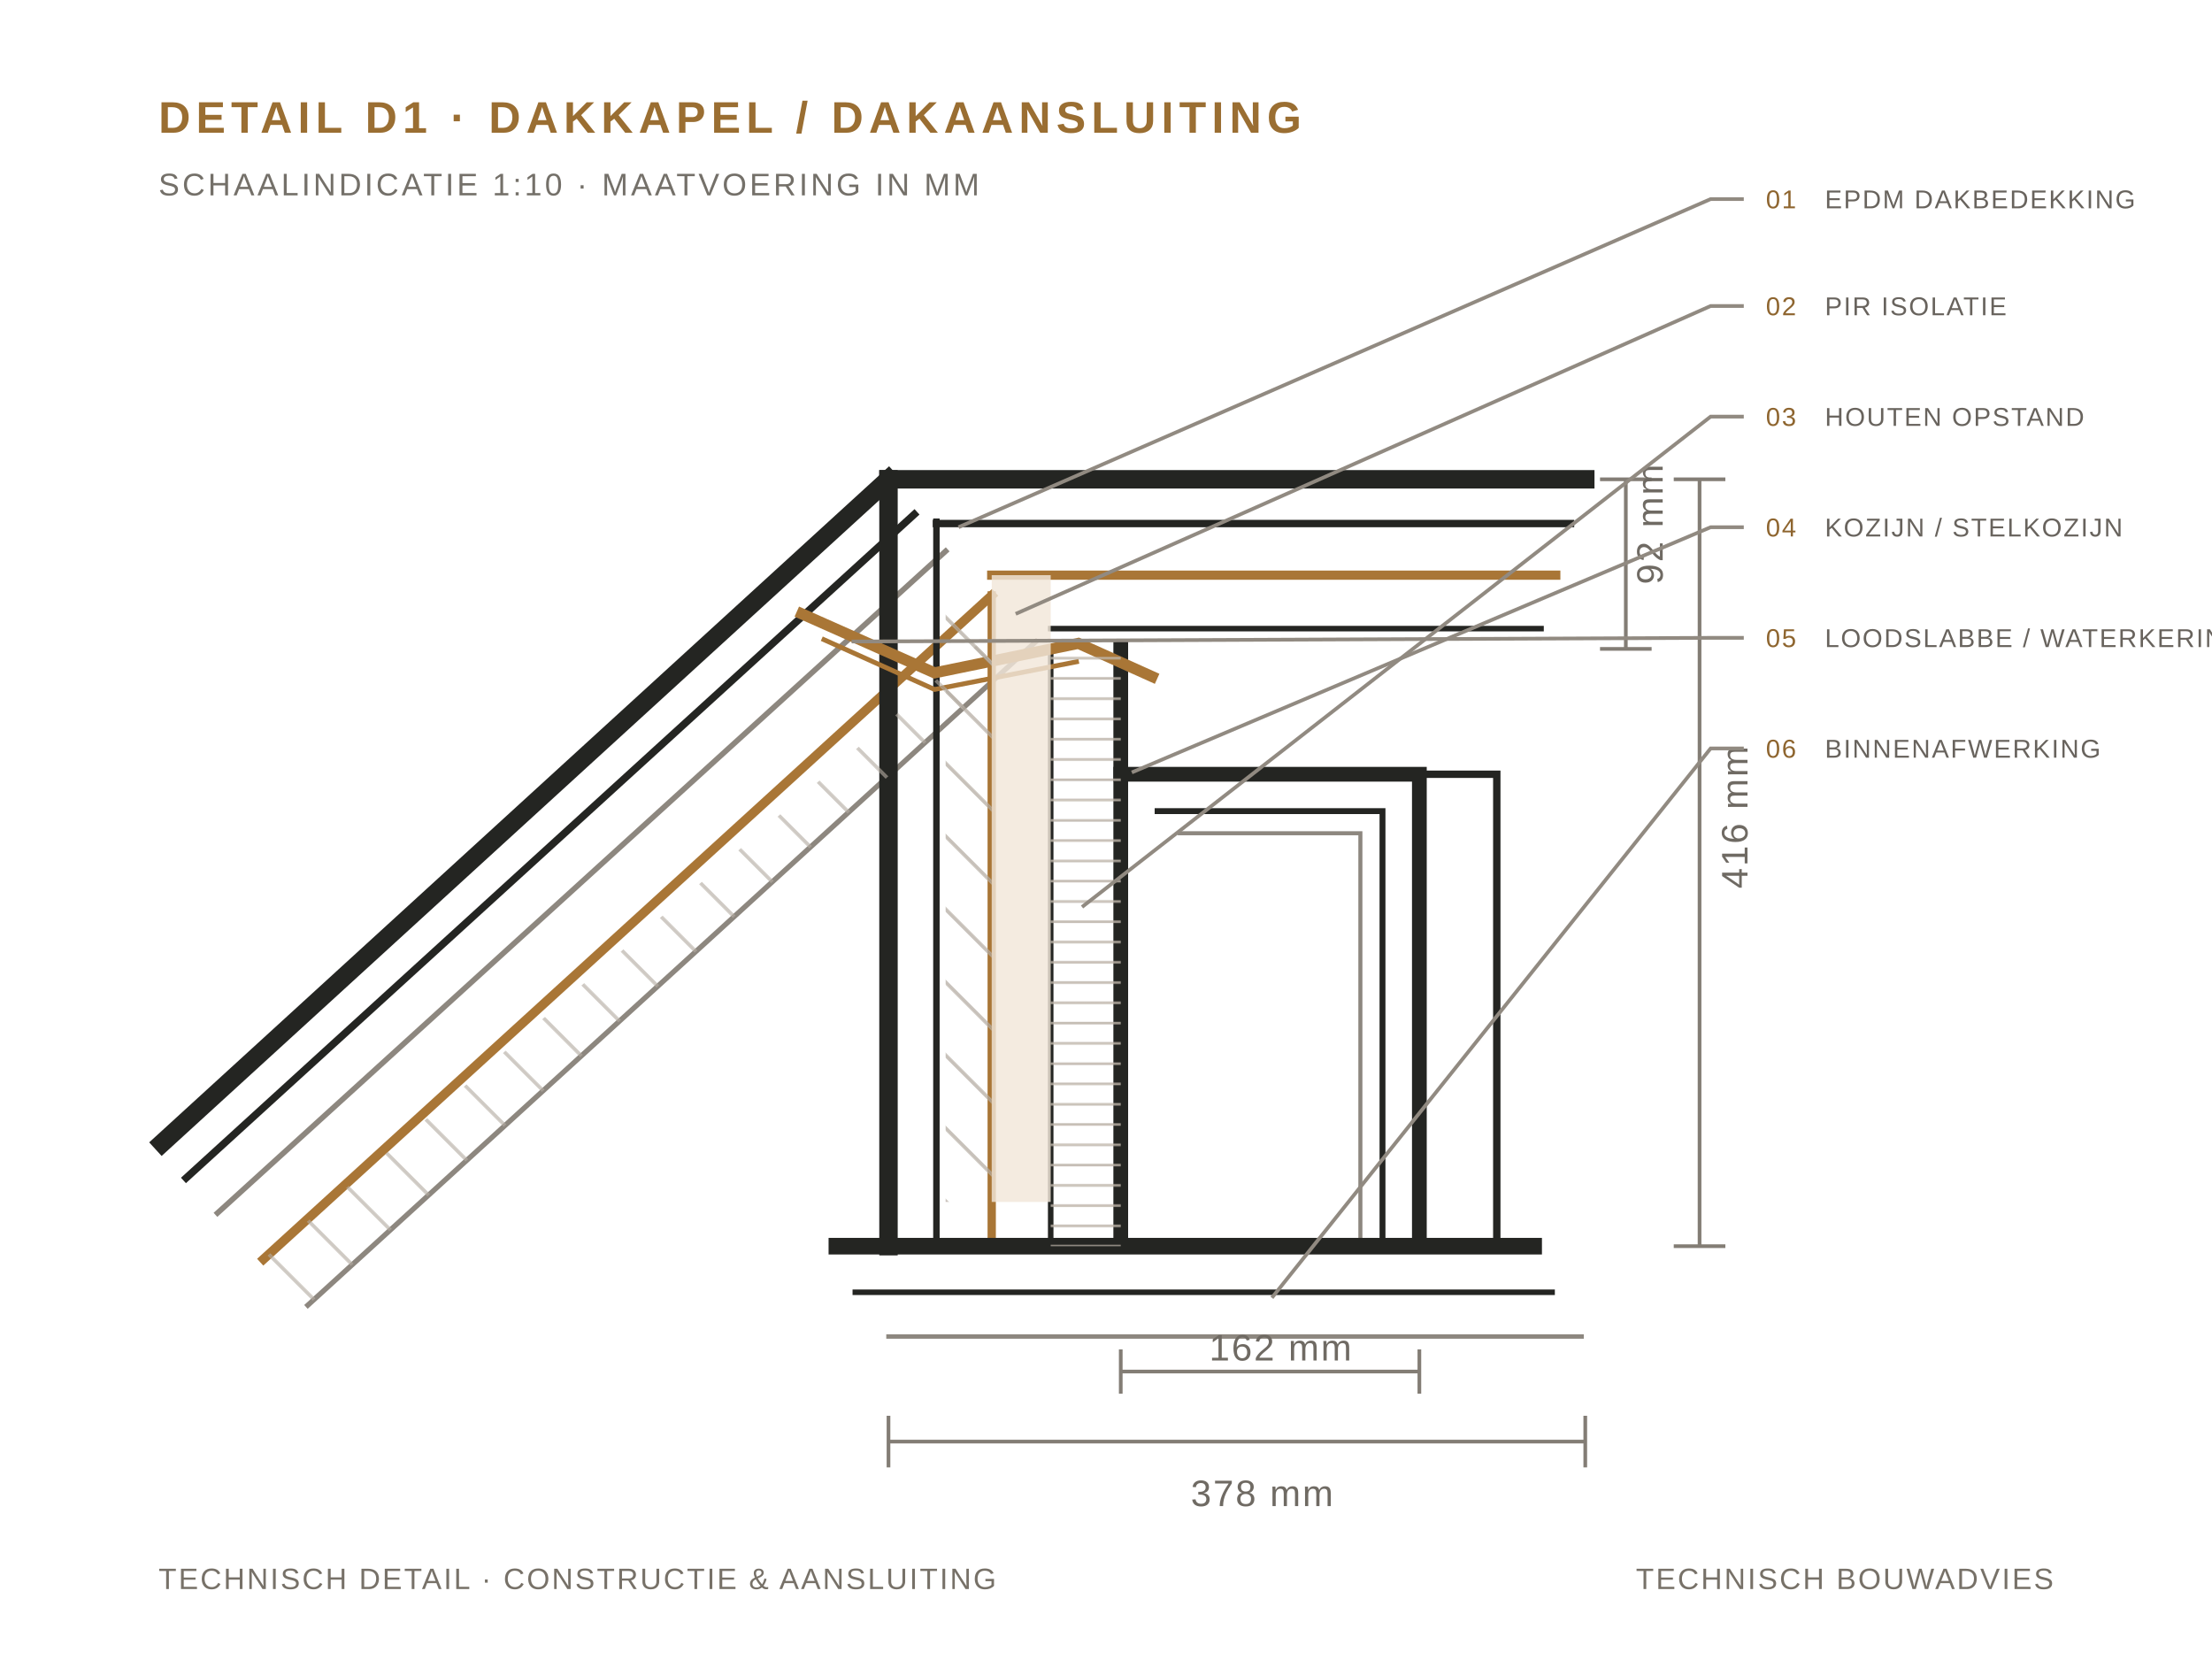
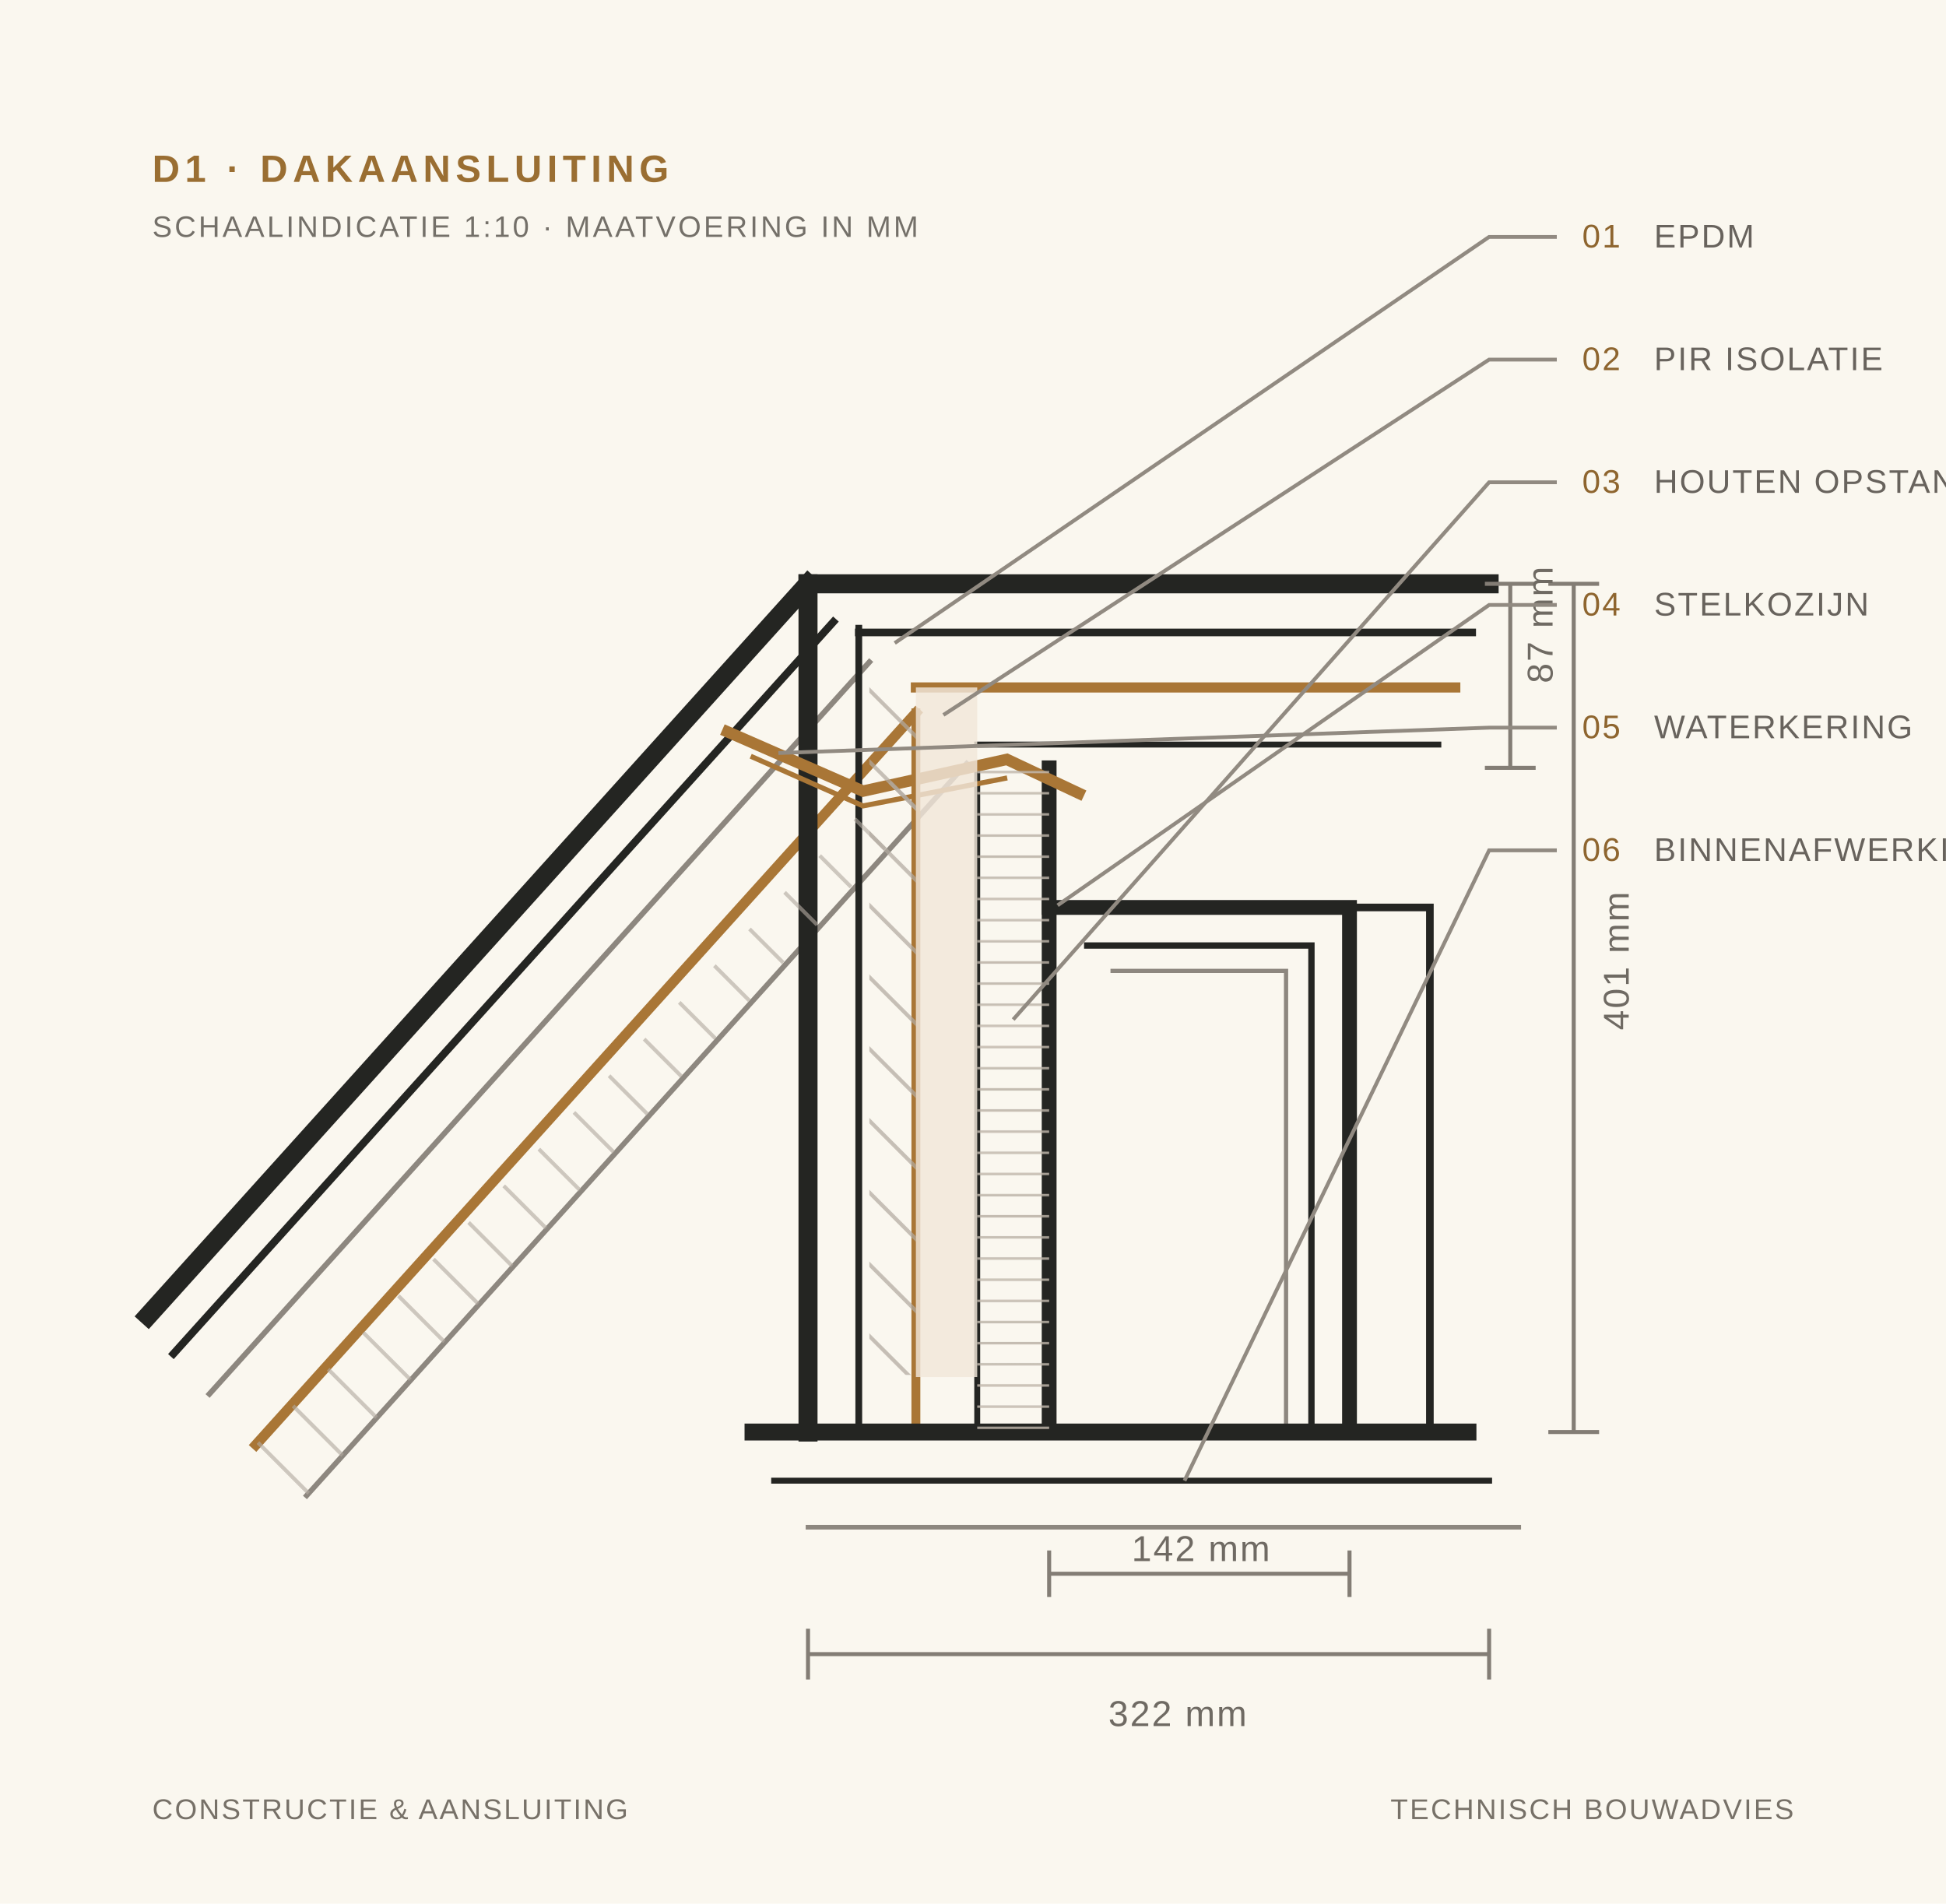
- <svg xmlns="http://www.w3.org/2000/svg" viewBox="0 0 1200 900" role="img" aria-labelledby="title desc">
+ <svg xmlns="http://www.w3.org/2000/svg" viewBox="0 0 920 900" role="img" aria-labelledby="title desc">
  <defs>
-     <pattern id="insulation" width="28" height="28" patternUnits="userSpaceOnUse" patternTransform="rotate(45)">
-       <path d="M0 14h28" stroke="#b0a89e" stroke-width="2" />
+     <pattern id="insulation" width="24" height="24" patternUnits="userSpaceOnUse" patternTransform="rotate(45)">
+       <path d="M0 12h24" stroke="#b0a89e" stroke-width="1.8" />
    </pattern>
-     <pattern id="timber" width="22" height="22" patternUnits="userSpaceOnUse">
-       <path d="M0 5h22M0 16h22" stroke="#b8afa4" stroke-width="1.4" />
+     <pattern id="timber" width="20" height="20" patternUnits="userSpaceOnUse">
+       <path d="M0 5h20M0 15h20" stroke="#b8afa4" stroke-width="1.2" />
    </pattern>
  </defs>
+   <rect width="920" height="900" fill="#faf7ef" />
  <g fill="none" stroke="#242522" stroke-linejoin="miter" stroke-linecap="square">
-     <path d="M88 620L482 260" stroke-width="10" />
-     <path d="M101 639L496 279" stroke-width="4" />
-     <path d="M118 658L513 299" stroke="#8d877f" stroke-width="3" />
-     <path d="M143 683L538 323" stroke="#a97636" stroke-width="5" />
-     <path d="M167 708L562 348" stroke="#8d877f" stroke-width="2.8" />
-     <path d="M482 260V676" stroke-width="10" />
-     <path d="M508 283V676" stroke-width="3.5" />
-     <path d="M538 323V676" stroke="#a97636" stroke-width="4.5" />
-     <path d="M570 352V676" stroke-width="3" />
-     <path d="M608 352V676" stroke-width="8" />
-     <path d="M482 260H860" stroke-width="10" />
-     <path d="M508 284H852" stroke-width="4" />
-     <path d="M538 312H844" stroke="#a97636" stroke-width="5" />
-     <path d="M570 341H836" stroke-width="3" />
-     <path d="M608 420H770V676H608" stroke-width="8" />
-     <path d="M628 440H750V676" stroke-width="3.2" />
-     <path d="M640 452H738V676" stroke="#8d877f" stroke-width="2.2" />
-     <path d="M770 420h42v256h-42" stroke-width="4" />
-     <path d="M435 333l72 32 78-16 40 18" stroke="#a97636" stroke-width="6" />
-     <path d="M447 347l60 27 77-15" stroke="#a97636" stroke-width="2.6" />
-     <path d="M454 676H832" stroke-width="9" />
-     <path d="M464 701H842" stroke-width="3" />
-     <path d="M482 725H858" stroke="#8d877f" stroke-width="2.4" />
+     <path d="M70 622L382 276" stroke-width="9" />
+     <path d="M82 640L394 294" stroke-width="3.6" />
+     <path d="M99 659L411 313" stroke="#8d877f" stroke-width="2.6" />
+     <path d="M121 683L433 337" stroke="#a97636" stroke-width="4.8" />
+     <path d="M145 707L457 361" stroke="#8d877f" stroke-width="2.5" />
+     <path d="M382 276V677" stroke-width="9" />
+     <path d="M406 297V677" stroke-width="3.2" />
+     <path d="M433 337V677" stroke="#a97636" stroke-width="4.2" />
+     <path d="M462 363V677" stroke-width="2.8" />
+     <path d="M496 363V677" stroke-width="7" />
+     <path d="M382 276H704" stroke-width="9" />
+     <path d="M406 299H696" stroke-width="3.6" />
+     <path d="M433 325H688" stroke="#a97636" stroke-width="4.8" />
+     <path d="M462 352H680" stroke-width="2.8" />
+     <path d="M496 429H638V677H496" stroke-width="7" />
+     <path d="M514 447H620V677" stroke-width="3" />
+     <path d="M526 459H608V677" stroke="#8d877f" stroke-width="2" />
+     <path d="M638 429h38v248h-38" stroke-width="3.6" />
+     <path d="M344 346l64 28 68-15 34 16" stroke="#a97636" stroke-width="5.4" />
+     <path d="M356 358l52 23 67-13" stroke="#a97636" stroke-width="2.4" />
+     <path d="M356 677H694" stroke-width="8" />
+     <path d="M366 700H704" stroke-width="2.8" />
+     <path d="M382 722H718" stroke="#8d877f" stroke-width="2.2" />
  </g>
-   <path d="M513 299L538 323V652H513Z" fill="url(#insulation)" opacity=".72" />
-   <rect x="570" y="352" width="38" height="324" fill="url(#timber)" opacity=".82" />
-   <path d="M143 683L167 708L538 370V343Z" fill="url(#insulation)" opacity=".62" />
-   <rect x="538" y="312" width="32" height="340" fill="#f1e7d9" opacity=".82" />
-   <g fill="none" stroke="#837d75" stroke-width="2">
-     <path d="M922 260v416M908 260h28M908 676h28" />
-     <path d="M882 260v92M868 260h28M868 352h28" />
-     <path d="M482 782h378M482 768v28M860 768v28" />
-     <path d="M608 744h162M608 732v24M770 732v24" />
+   <path d="M411 313L433 337V650H411Z" fill="url(#insulation)" opacity=".72" />
+   <rect x="462" y="363" width="34" height="314" fill="url(#timber)" opacity=".82" />
+   <path d="M121 683L145 707L433 385V357Z" fill="url(#insulation)" opacity=".62" />
+   <rect x="433" y="325" width="29" height="326" fill="#f1e7d9" opacity=".82" />
+   <g fill="none" stroke="#837d75" stroke-width="1.9">
+     <path d="M744 276v401M732 276h24M732 677h24" />
+     <path d="M714 276v87M702 276h24M702 363h24" />
+     <path d="M382 782h322M382 770v24M704 770v24" />
+     <path d="M496 744h142M496 733v22M638 733v22" />
  </g>
-   <g fill="#6f6a63" font-family="Arial, sans-serif" font-size="20" letter-spacing="1">
-     <text x="948" y="482" transform="rotate(-90 948 482)">416 mm</text>
-     <text x="902" y="317" transform="rotate(-90 902 317)">92 mm</text>
-     <text x="646" y="817">378 mm</text>
-     <text x="656" y="738">162 mm</text>
+   <g fill="#6f6a63" font-family="Arial, sans-serif" font-size="17" letter-spacing=".8">
+     <text x="770" y="487" transform="rotate(-90 770 487)">401 mm</text>
+     <text x="734" y="323" transform="rotate(-90 734 323)">87 mm</text>
+     <text x="524" y="816">322 mm</text>
+     <text x="535" y="738">142 mm</text>
  </g>
-   <g fill="none" stroke="#918a81" stroke-width="2">
-     <path d="M520 286L928 108h18" />
-     <path d="M551 333L928 166h18" />
-     <path d="M587 492L928 226h18" />
-     <path d="M614 419L928 286h18" />
-     <path d="M462 348L928 346h18" />
-     <path d="M690 704L928 406h18" />
+   <g fill="none" stroke="#918a81" stroke-width="1.8">
+     <path d="M423 304L704 112h32" />
+     <path d="M446 338L704 170h32" />
+     <path d="M479 482L704 228h32" />
+     <path d="M500 428L704 286h32" />
+     <path d="M368 356L704 344h32" />
+     <path d="M560 700L704 402h32" />
  </g>
-   <g font-family="Arial, sans-serif" font-size="14" letter-spacing=".85">
-     <text x="958" y="113" fill="#8e652f">01</text>
-     <text x="990" y="113" fill="#68635d">EPDM DAKBEDEKKING</text>
-     <text x="958" y="171" fill="#8e652f">02</text>
-     <text x="990" y="171" fill="#68635d">PIR ISOLATIE</text>
-     <text x="958" y="231" fill="#8e652f">03</text>
-     <text x="990" y="231" fill="#68635d">HOUTEN OPSTAND</text>
-     <text x="958" y="291" fill="#8e652f">04</text>
-     <text x="990" y="291" fill="#68635d">KOZIJN / STELKOZIJN</text>
-     <text x="958" y="351" fill="#8e652f">05</text>
-     <text x="990" y="351" fill="#68635d">LOODSLABBE / WATERKERING</text>
-     <text x="958" y="411" fill="#8e652f">06</text>
-     <text x="990" y="411" fill="#68635d">BINNENAFWERKING</text>
+   <g font-family="Arial, sans-serif" font-size="15.5" letter-spacing=".85">
+     <text x="748" y="117" fill="#8e652f">01</text>
+     <text x="782" y="117" fill="#68635d">EPDM</text>
+     <text x="748" y="175" fill="#8e652f">02</text>
+     <text x="782" y="175" fill="#68635d">PIR ISOLATIE</text>
+     <text x="748" y="233" fill="#8e652f">03</text>
+     <text x="782" y="233" fill="#68635d">HOUTEN OPSTAND</text>
+     <text x="748" y="291" fill="#8e652f">04</text>
+     <text x="782" y="291" fill="#68635d">STELKOZIJN</text>
+     <text x="748" y="349" fill="#8e652f">05</text>
+     <text x="782" y="349" fill="#68635d">WATERKERING</text>
+     <text x="748" y="407" fill="#8e652f">06</text>
+     <text x="782" y="407" fill="#68635d">BINNENAFWERKING</text>
  </g>
  <g font-family="Arial, sans-serif">
-     <text x="86" y="72" fill="#9a6e32" font-size="24" font-weight="700" letter-spacing="3">DETAIL D1 · DAKKAPEL / DAKAANSLUITING</text>
-     <text x="86" y="106" fill="#747069" font-size="17" letter-spacing="1.6">SCHAALINDICATIE 1:10 · MAATVOERING IN MM</text>
+     <text x="72" y="86" fill="#9a6e32" font-size="18" font-weight="700" letter-spacing="2.4">D1 · DAKAANSLUITING</text>
+     <text x="72" y="112" fill="#747069" font-size="14" letter-spacing="1.2">SCHAALINDICATIE 1:10 · MAATVOERING IN MM</text>
  </g>
-   <g fill="#777168" font-family="Arial, sans-serif" font-size="16" letter-spacing="1.1">
-     <text x="86" y="862">TECHNISCH DETAIL · CONSTRUCTIE &amp; AANSLUITING</text>
-     <text x="1114" y="862" text-anchor="end">TECHNISCH BOUWADVIES</text>
+   <g fill="#777168" font-family="Arial, sans-serif" font-size="13.5" letter-spacing=".9">
+     <text x="72" y="860">CONSTRUCTIE &amp; AANSLUITING</text>
+     <text x="848" y="860" text-anchor="end">TECHNISCH BOUWADVIES</text>
  </g>
</svg>
